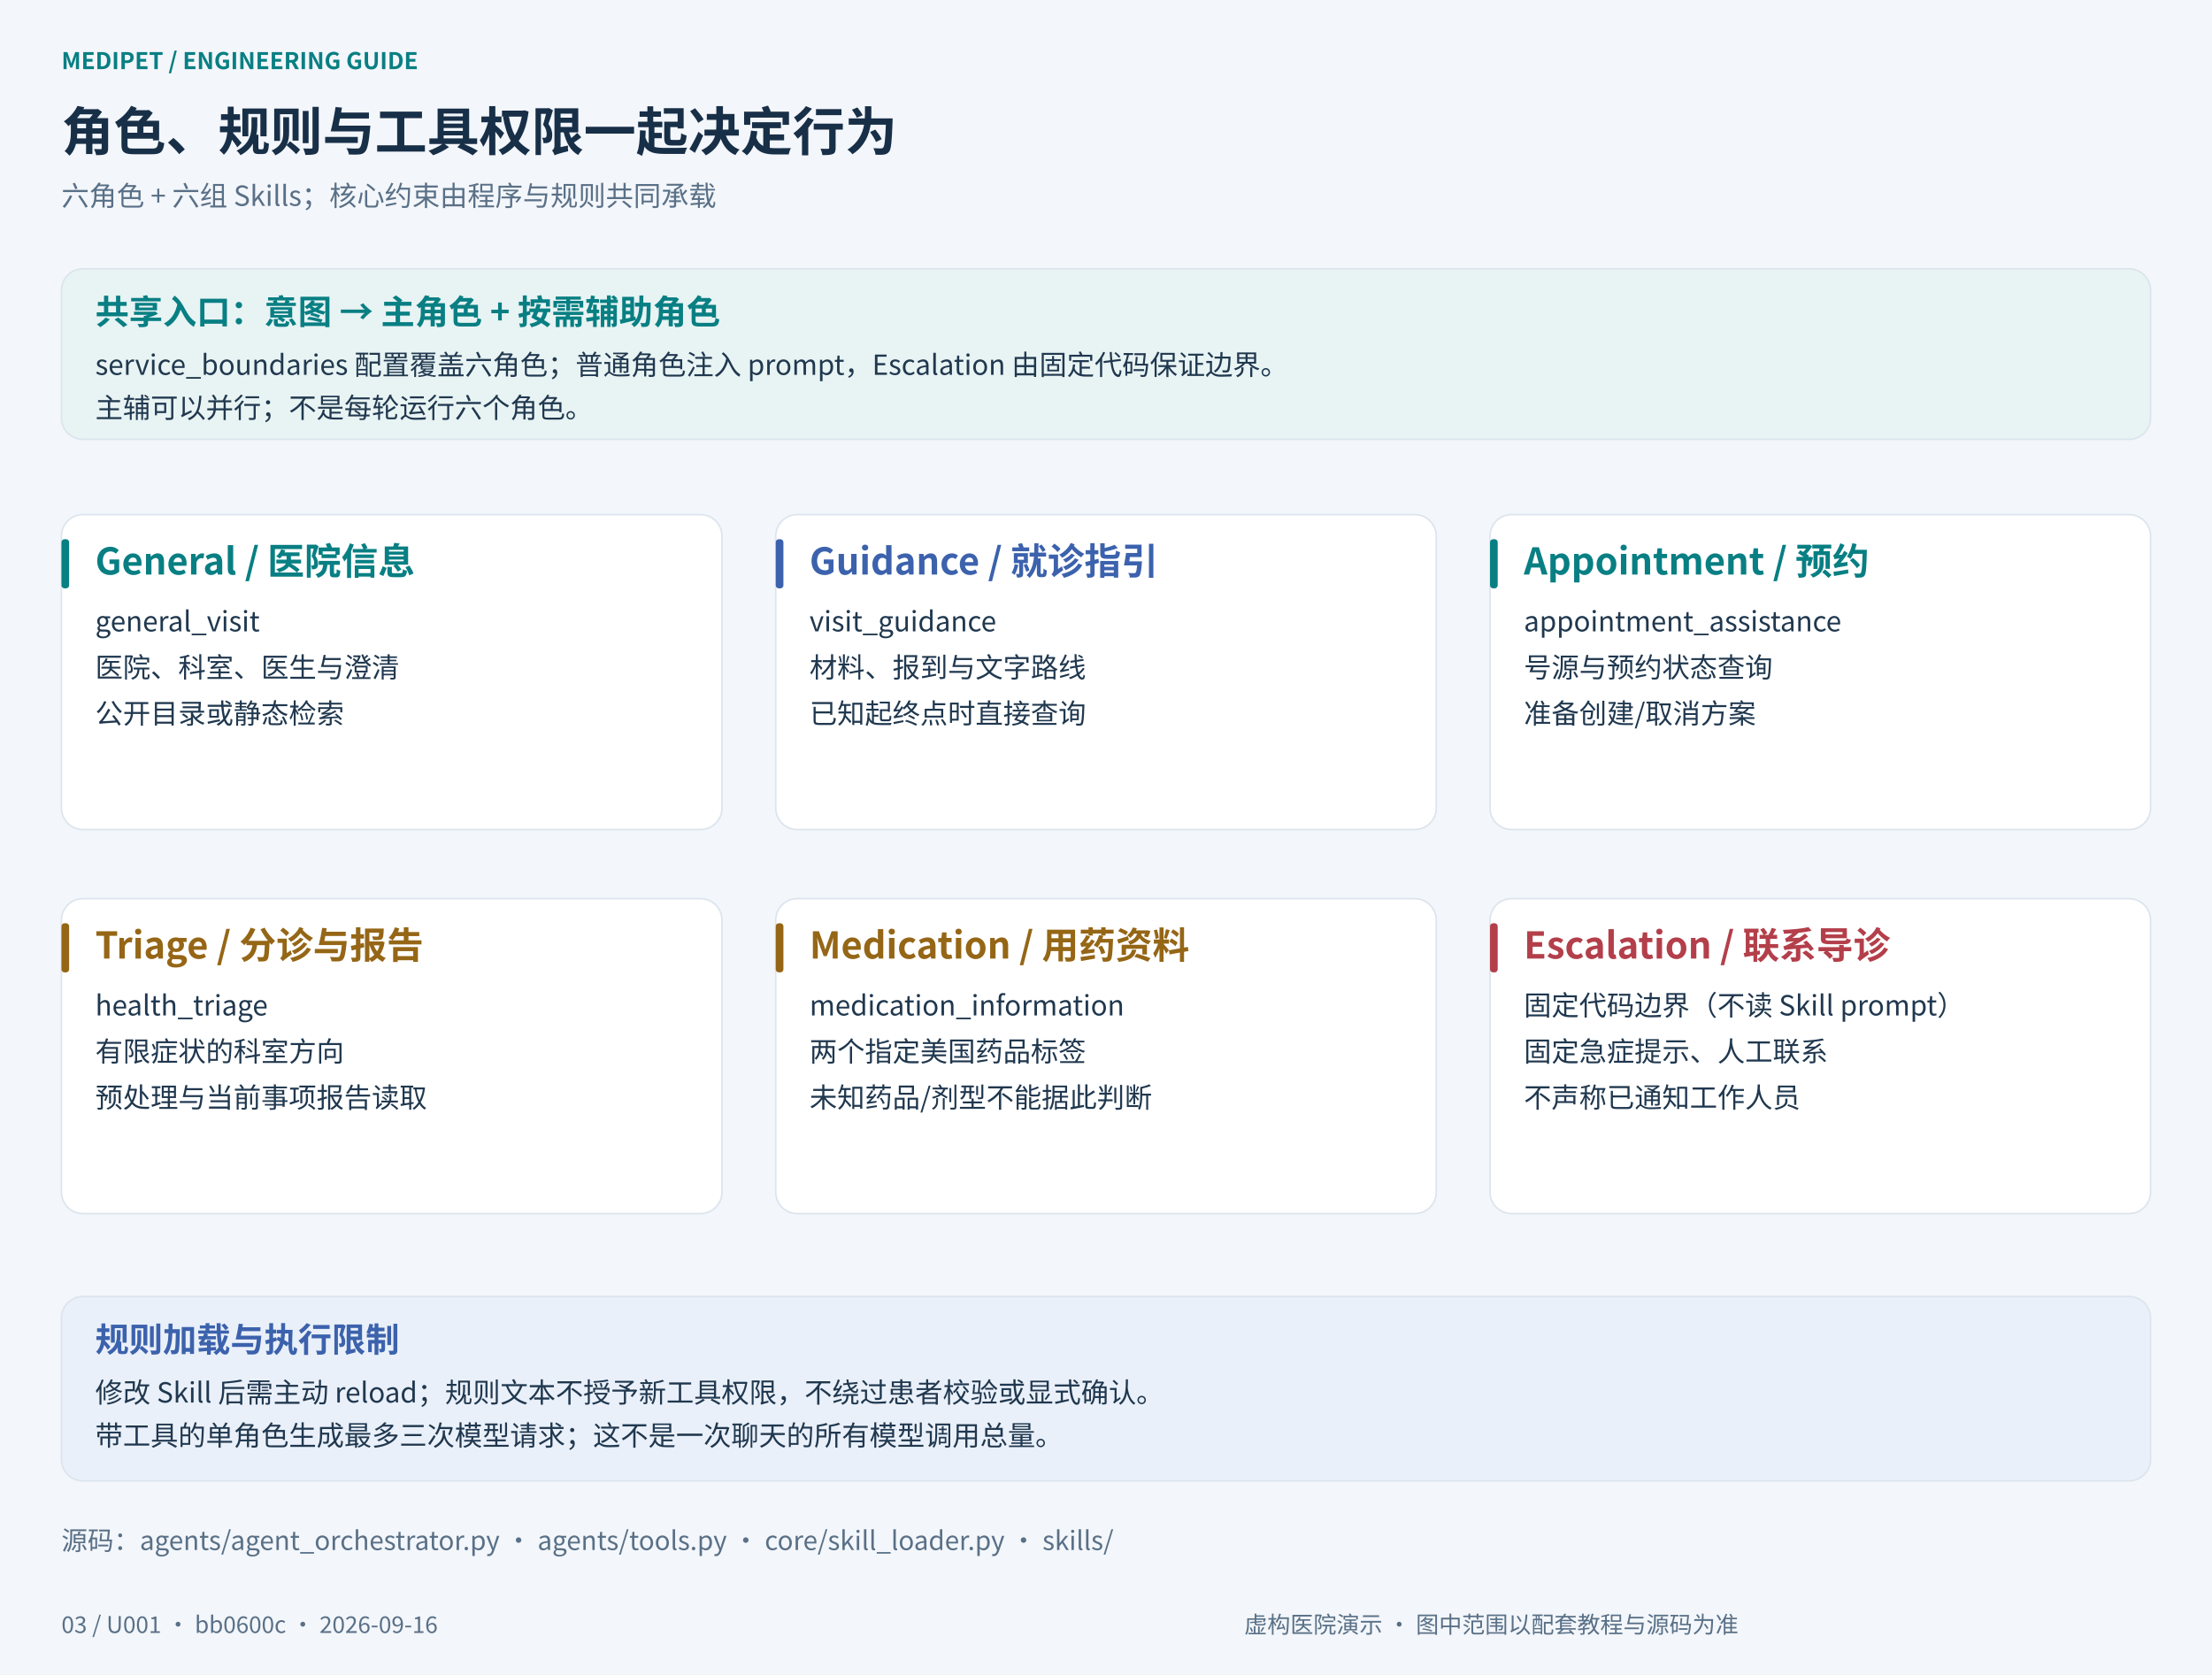
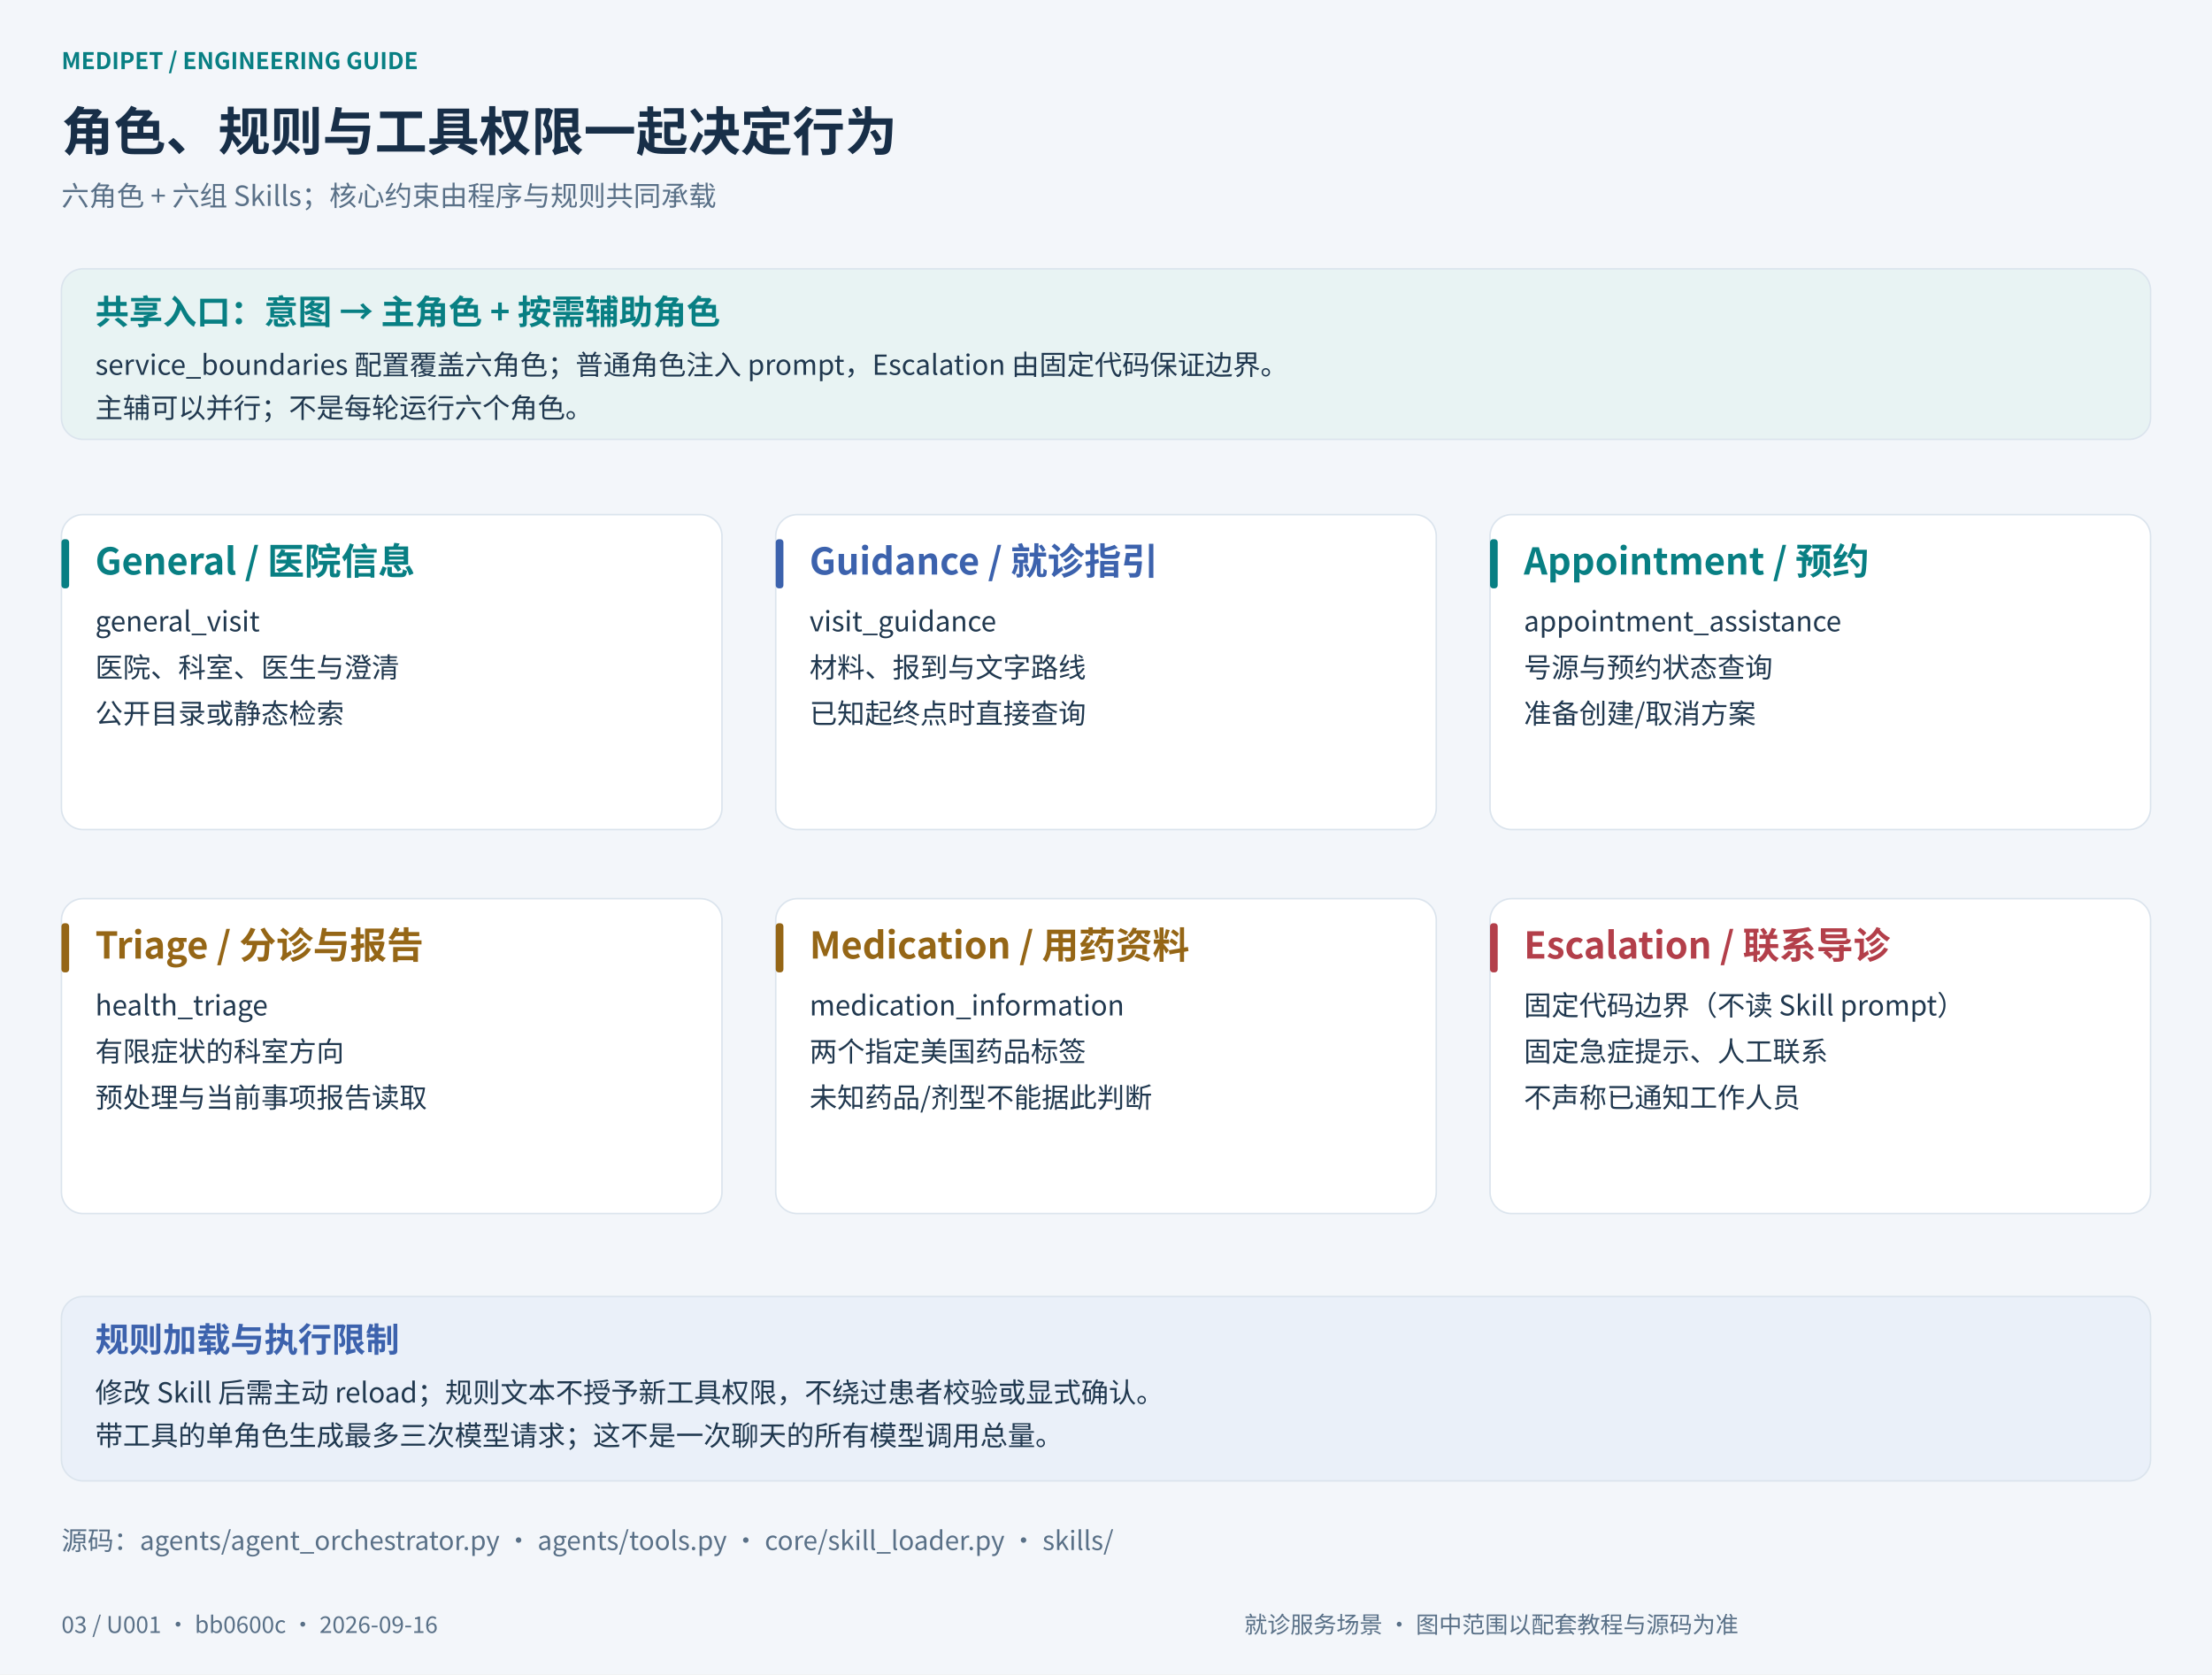
<svg xmlns="http://www.w3.org/2000/svg" width="1440" height="1090" viewBox="0 0 1440 1090" role="img" aria-labelledby="title desc">
  <defs>
    <marker id="arrow" markerWidth="8" markerHeight="8" refX="7" refY="4" orient="auto">
      <path d="M0 0L8 4L0 8Z" fill="#6c8499" />
    </marker>
  </defs>
  <rect width="1440" height="1090" fill="#f3f6fa" />
  <g font-family="Microsoft YaHei, Noto Sans CJK SC, Segoe UI, sans-serif">
    <text id="text-1" x="40" y="45" font-size="15" font-weight="700" fill="#087f83" data-max-width="1200">MEDIPET  /  ENGINEERING GUIDE</text>
    <text id="text-2" x="40" y="98" font-size="34" font-weight="700" fill="#182f48" data-max-width="1300">角色、规则与工具权限一起决定行为</text>
    <text id="text-3" x="40" y="134" font-size="18" font-weight="400" fill="#597087" data-max-width="1360">六角色 + 六组 Skills；核心约束由程序与规则共同承载</text>
    <text id="text-4" x="40" y="1063" font-size="15" font-weight="400" fill="#597087" data-max-width="670">03  /  U001 · bb0600c · 2026-09-16</text>
-     <text id="text-5" x="810" y="1063" font-size="15" font-weight="400" fill="#597087" data-max-width="600">虚构医院演示  ·  图中范围以配套教程与源码为准</text>
+     <text id="text-5" x="810" y="1063" font-size="15" font-weight="400" fill="#597087" data-max-width="600">就诊服务场景  ·  图中范围以配套教程与源码为准</text>
    <rect x="40" y="175" width="1360" height="111" rx="14" fill="#e8f3f3" stroke="#dbe4ed" />
    <text id="text-6" x="62" y="211" font-size="22" font-weight="700" fill="#087f83" data-max-width="1316">共享入口：意图 → 主角色 + 按需辅助角色</text>
    <text id="text-7" x="62" y="244" font-size="18" font-weight="400" fill="#20384f" data-max-width="1316">service_boundaries 配置覆盖六角色；普通角色注入 prompt，Escalation 由固定代码保证边界。</text>
    <text id="text-8" x="62" y="272" font-size="18" font-weight="400" fill="#20384f" data-max-width="1316">主辅可以并行；不是每轮运行六个角色。</text>
    <rect x="40" y="335" width="430" height="205" rx="14" fill="white" stroke="#dbe4ed" />
    <rect x="40" y="351" width="5" height="32" rx="2" fill="#087f83" />
    <text id="text-9" x="62" y="374" font-size="24" font-weight="700" fill="#087f83" data-max-width="386">General / 医院信息</text>
    <text id="text-10" x="62" y="411" font-size="18" font-weight="400" fill="#20384f" data-max-width="386">general_visit</text>
    <text id="text-11" x="62" y="441" font-size="18" font-weight="400" fill="#20384f" data-max-width="386">医院、科室、医生与澄清</text>
    <text id="text-12" x="62" y="471" font-size="18" font-weight="400" fill="#20384f" data-max-width="386">公开目录或静态检索</text>
    <rect x="505" y="335" width="430" height="205" rx="14" fill="white" stroke="#dbe4ed" />
    <rect x="505" y="351" width="5" height="32" rx="2" fill="#3c62ad" />
    <text id="text-13" x="527" y="374" font-size="24" font-weight="700" fill="#3c62ad" data-max-width="386">Guidance / 就诊指引</text>
    <text id="text-14" x="527" y="411" font-size="18" font-weight="400" fill="#20384f" data-max-width="386">visit_guidance</text>
    <text id="text-15" x="527" y="441" font-size="18" font-weight="400" fill="#20384f" data-max-width="386">材料、报到与文字路线</text>
    <text id="text-16" x="527" y="471" font-size="18" font-weight="400" fill="#20384f" data-max-width="386">已知起终点时直接查询</text>
    <rect x="970" y="335" width="430" height="205" rx="14" fill="white" stroke="#dbe4ed" />
    <rect x="970" y="351" width="5" height="32" rx="2" fill="#087f83" />
    <text id="text-17" x="992" y="374" font-size="24" font-weight="700" fill="#087f83" data-max-width="386">Appointment / 预约</text>
    <text id="text-18" x="992" y="411" font-size="18" font-weight="400" fill="#20384f" data-max-width="386">appointment_assistance</text>
    <text id="text-19" x="992" y="441" font-size="18" font-weight="400" fill="#20384f" data-max-width="386">号源与预约状态查询</text>
    <text id="text-20" x="992" y="471" font-size="18" font-weight="400" fill="#20384f" data-max-width="386">准备创建/取消方案</text>
    <rect x="40" y="585" width="430" height="205" rx="14" fill="white" stroke="#dbe4ed" />
    <rect x="40" y="601" width="5" height="32" rx="2" fill="#956616" />
    <text id="text-21" x="62" y="624" font-size="24" font-weight="700" fill="#956616" data-max-width="386">Triage / 分诊与报告</text>
    <text id="text-22" x="62" y="661" font-size="18" font-weight="400" fill="#20384f" data-max-width="386">health_triage</text>
    <text id="text-23" x="62" y="691" font-size="18" font-weight="400" fill="#20384f" data-max-width="386">有限症状的科室方向</text>
    <text id="text-24" x="62" y="721" font-size="18" font-weight="400" fill="#20384f" data-max-width="386">预处理与当前事项报告读取</text>
    <rect x="505" y="585" width="430" height="205" rx="14" fill="white" stroke="#dbe4ed" />
    <rect x="505" y="601" width="5" height="32" rx="2" fill="#956616" />
    <text id="text-25" x="527" y="624" font-size="24" font-weight="700" fill="#956616" data-max-width="386">Medication / 用药资料</text>
    <text id="text-26" x="527" y="661" font-size="18" font-weight="400" fill="#20384f" data-max-width="386">medication_information</text>
    <text id="text-27" x="527" y="691" font-size="18" font-weight="400" fill="#20384f" data-max-width="386">两个指定美国药品标签</text>
    <text id="text-28" x="527" y="721" font-size="18" font-weight="400" fill="#20384f" data-max-width="386">未知药品/剂型不能据此判断</text>
    <rect x="970" y="585" width="430" height="205" rx="14" fill="white" stroke="#dbe4ed" />
    <rect x="970" y="601" width="5" height="32" rx="2" fill="#b33f4a" />
    <text id="text-29" x="992" y="624" font-size="24" font-weight="700" fill="#b33f4a" data-max-width="386">Escalation / 联系导诊</text>
    <text id="text-30" x="992" y="661" font-size="18" font-weight="400" fill="#20384f" data-max-width="386">固定代码边界（不读 Skill prompt）</text>
    <text id="text-31" x="992" y="691" font-size="18" font-weight="400" fill="#20384f" data-max-width="386">固定急症提示、人工联系</text>
    <text id="text-32" x="992" y="721" font-size="18" font-weight="400" fill="#20384f" data-max-width="386">不声称已通知工作人员</text>
    <rect x="40" y="844" width="1360" height="120" rx="14" fill="#eaf0f9" stroke="#dbe4ed" />
    <text id="text-33" x="62" y="880" font-size="22" font-weight="700" fill="#3c62ad" data-max-width="1316">规则加载与执行限制</text>
    <text id="text-34" x="62" y="913" font-size="18" font-weight="400" fill="#20384f" data-max-width="1316">修改 Skill 后需主动 reload；规则文本不授予新工具权限，不绕过患者校验或显式确认。</text>
    <text id="text-35" x="62" y="941" font-size="18" font-weight="400" fill="#20384f" data-max-width="1316">带工具的单角色生成最多三次模型请求；这不是一次聊天的所有模型调用总量。</text>
    <text id="text-36" x="40" y="1009" font-size="17" font-weight="400" fill="#597087" data-max-width="1360">源码：agents/agent_orchestrator.py · agents/tools.py · core/skill_loader.py · skills/</text>
  </g>
</svg>
